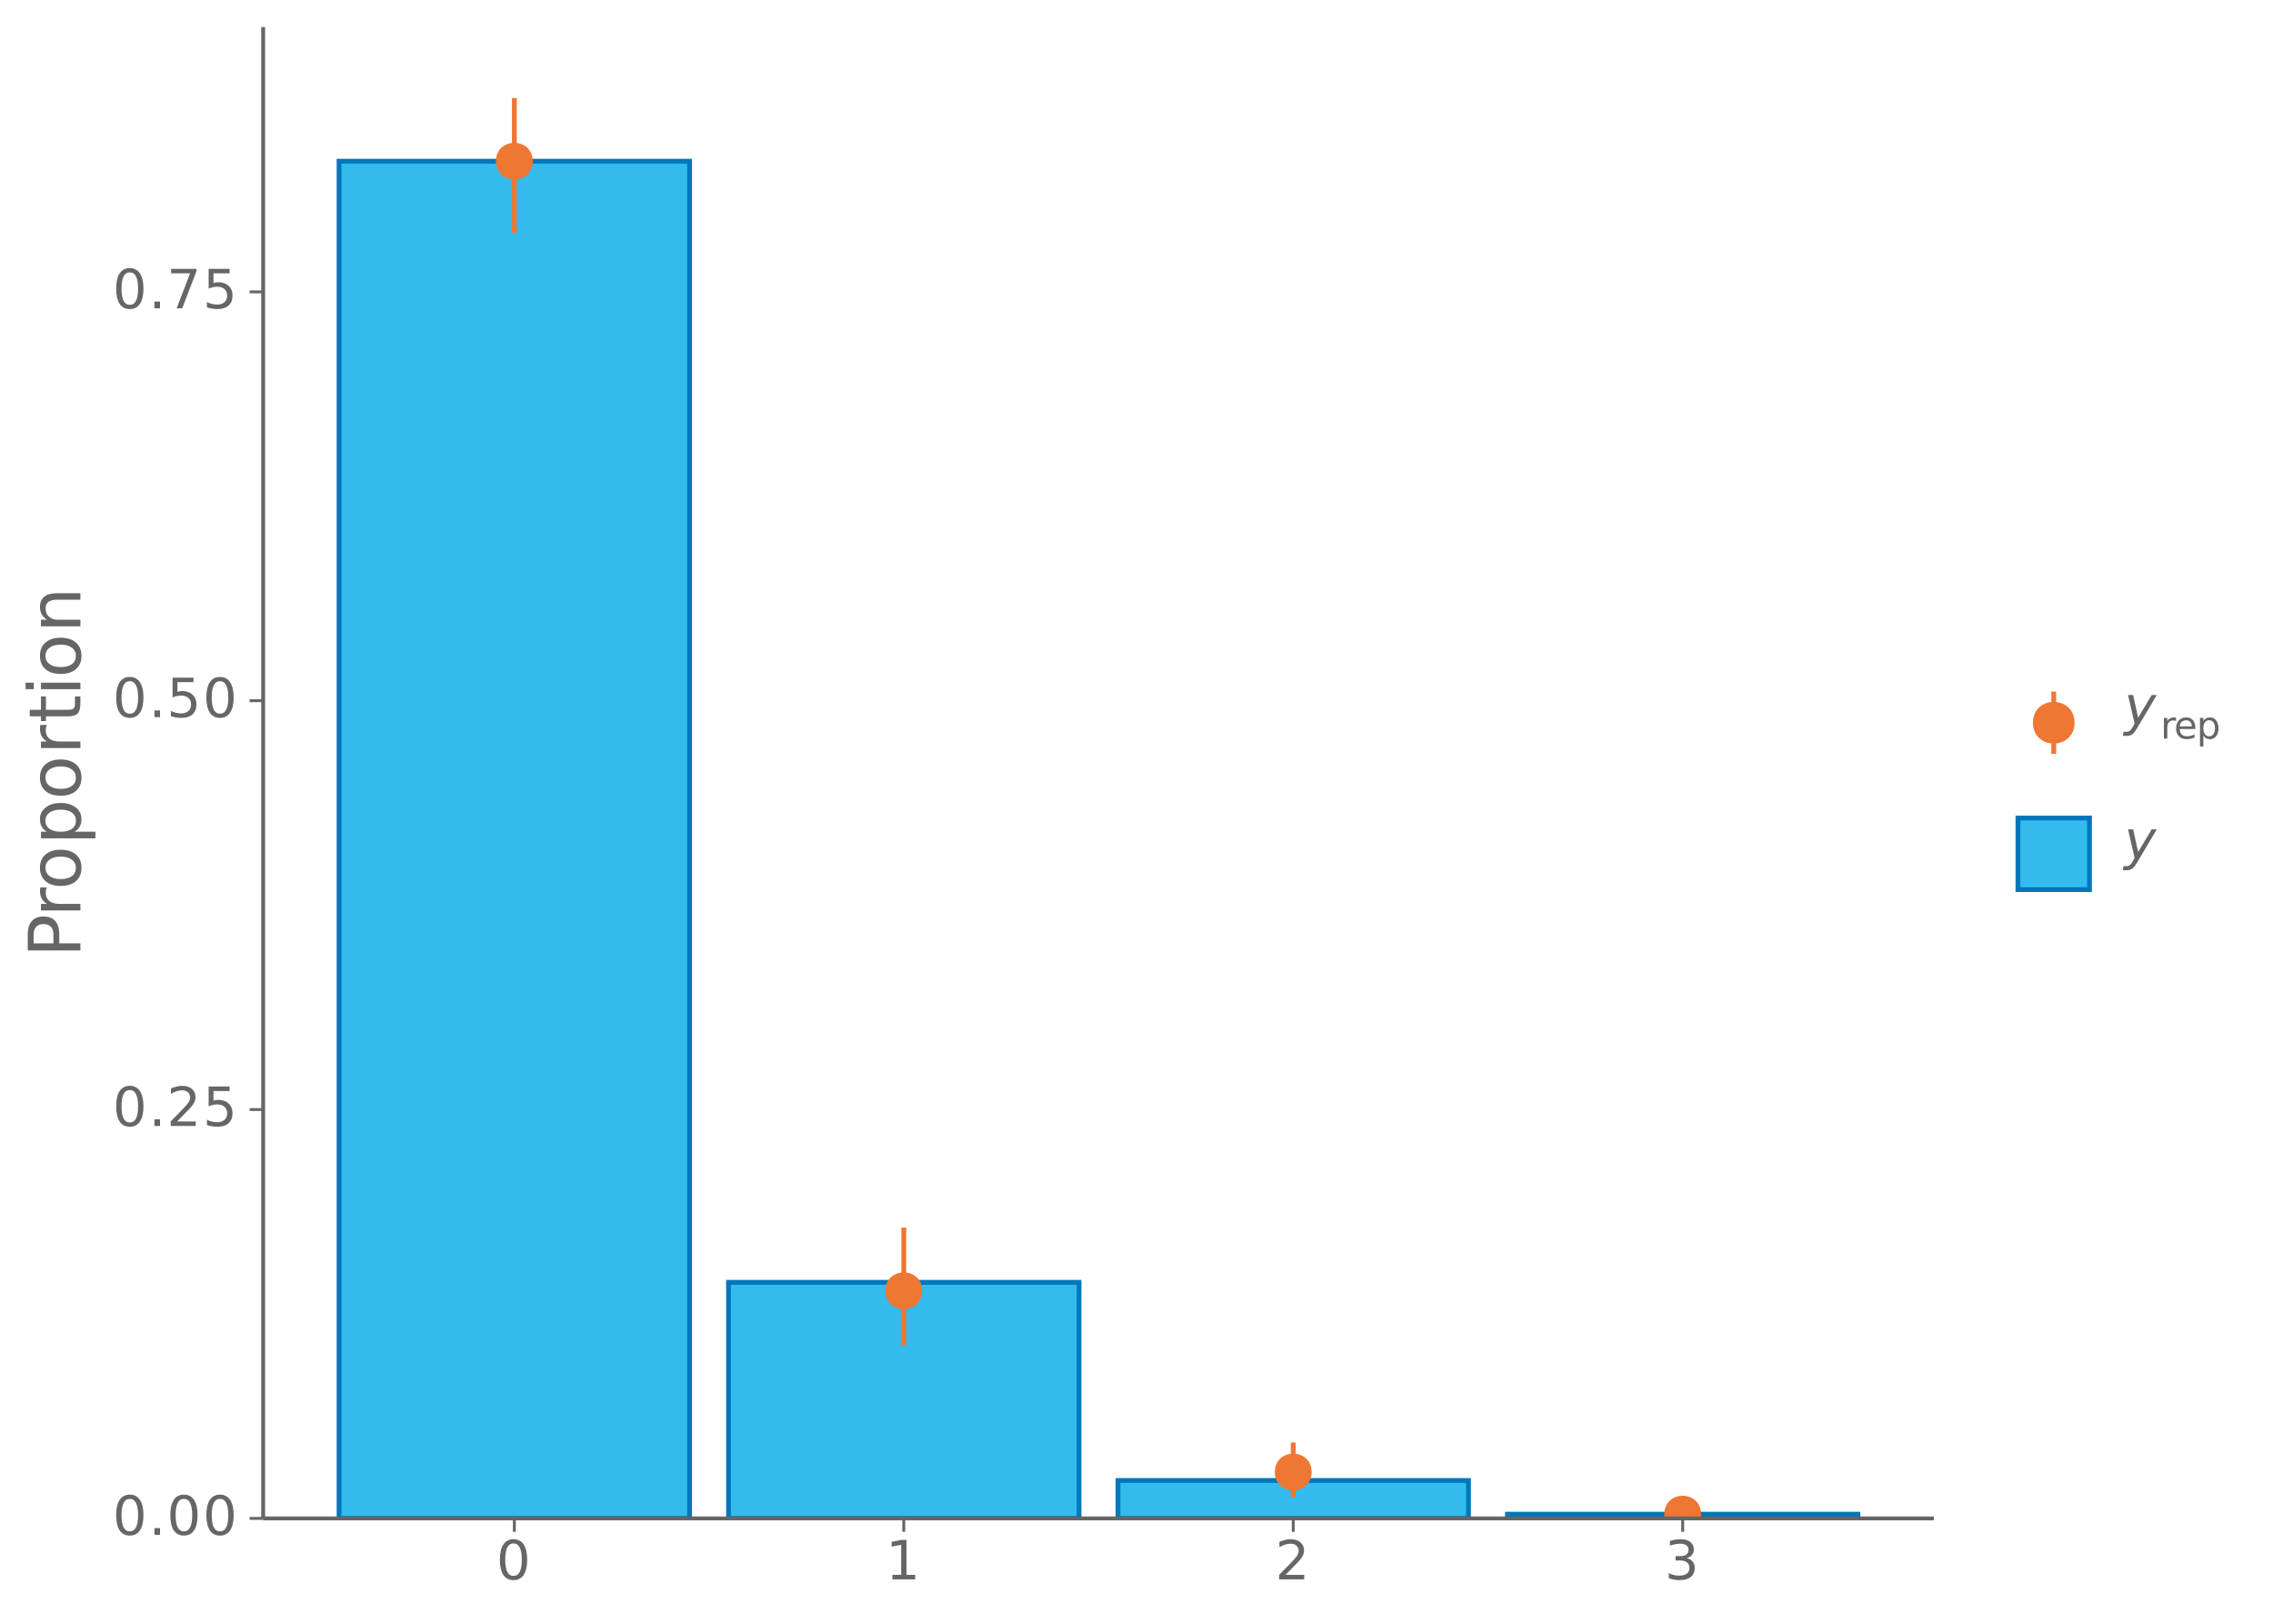
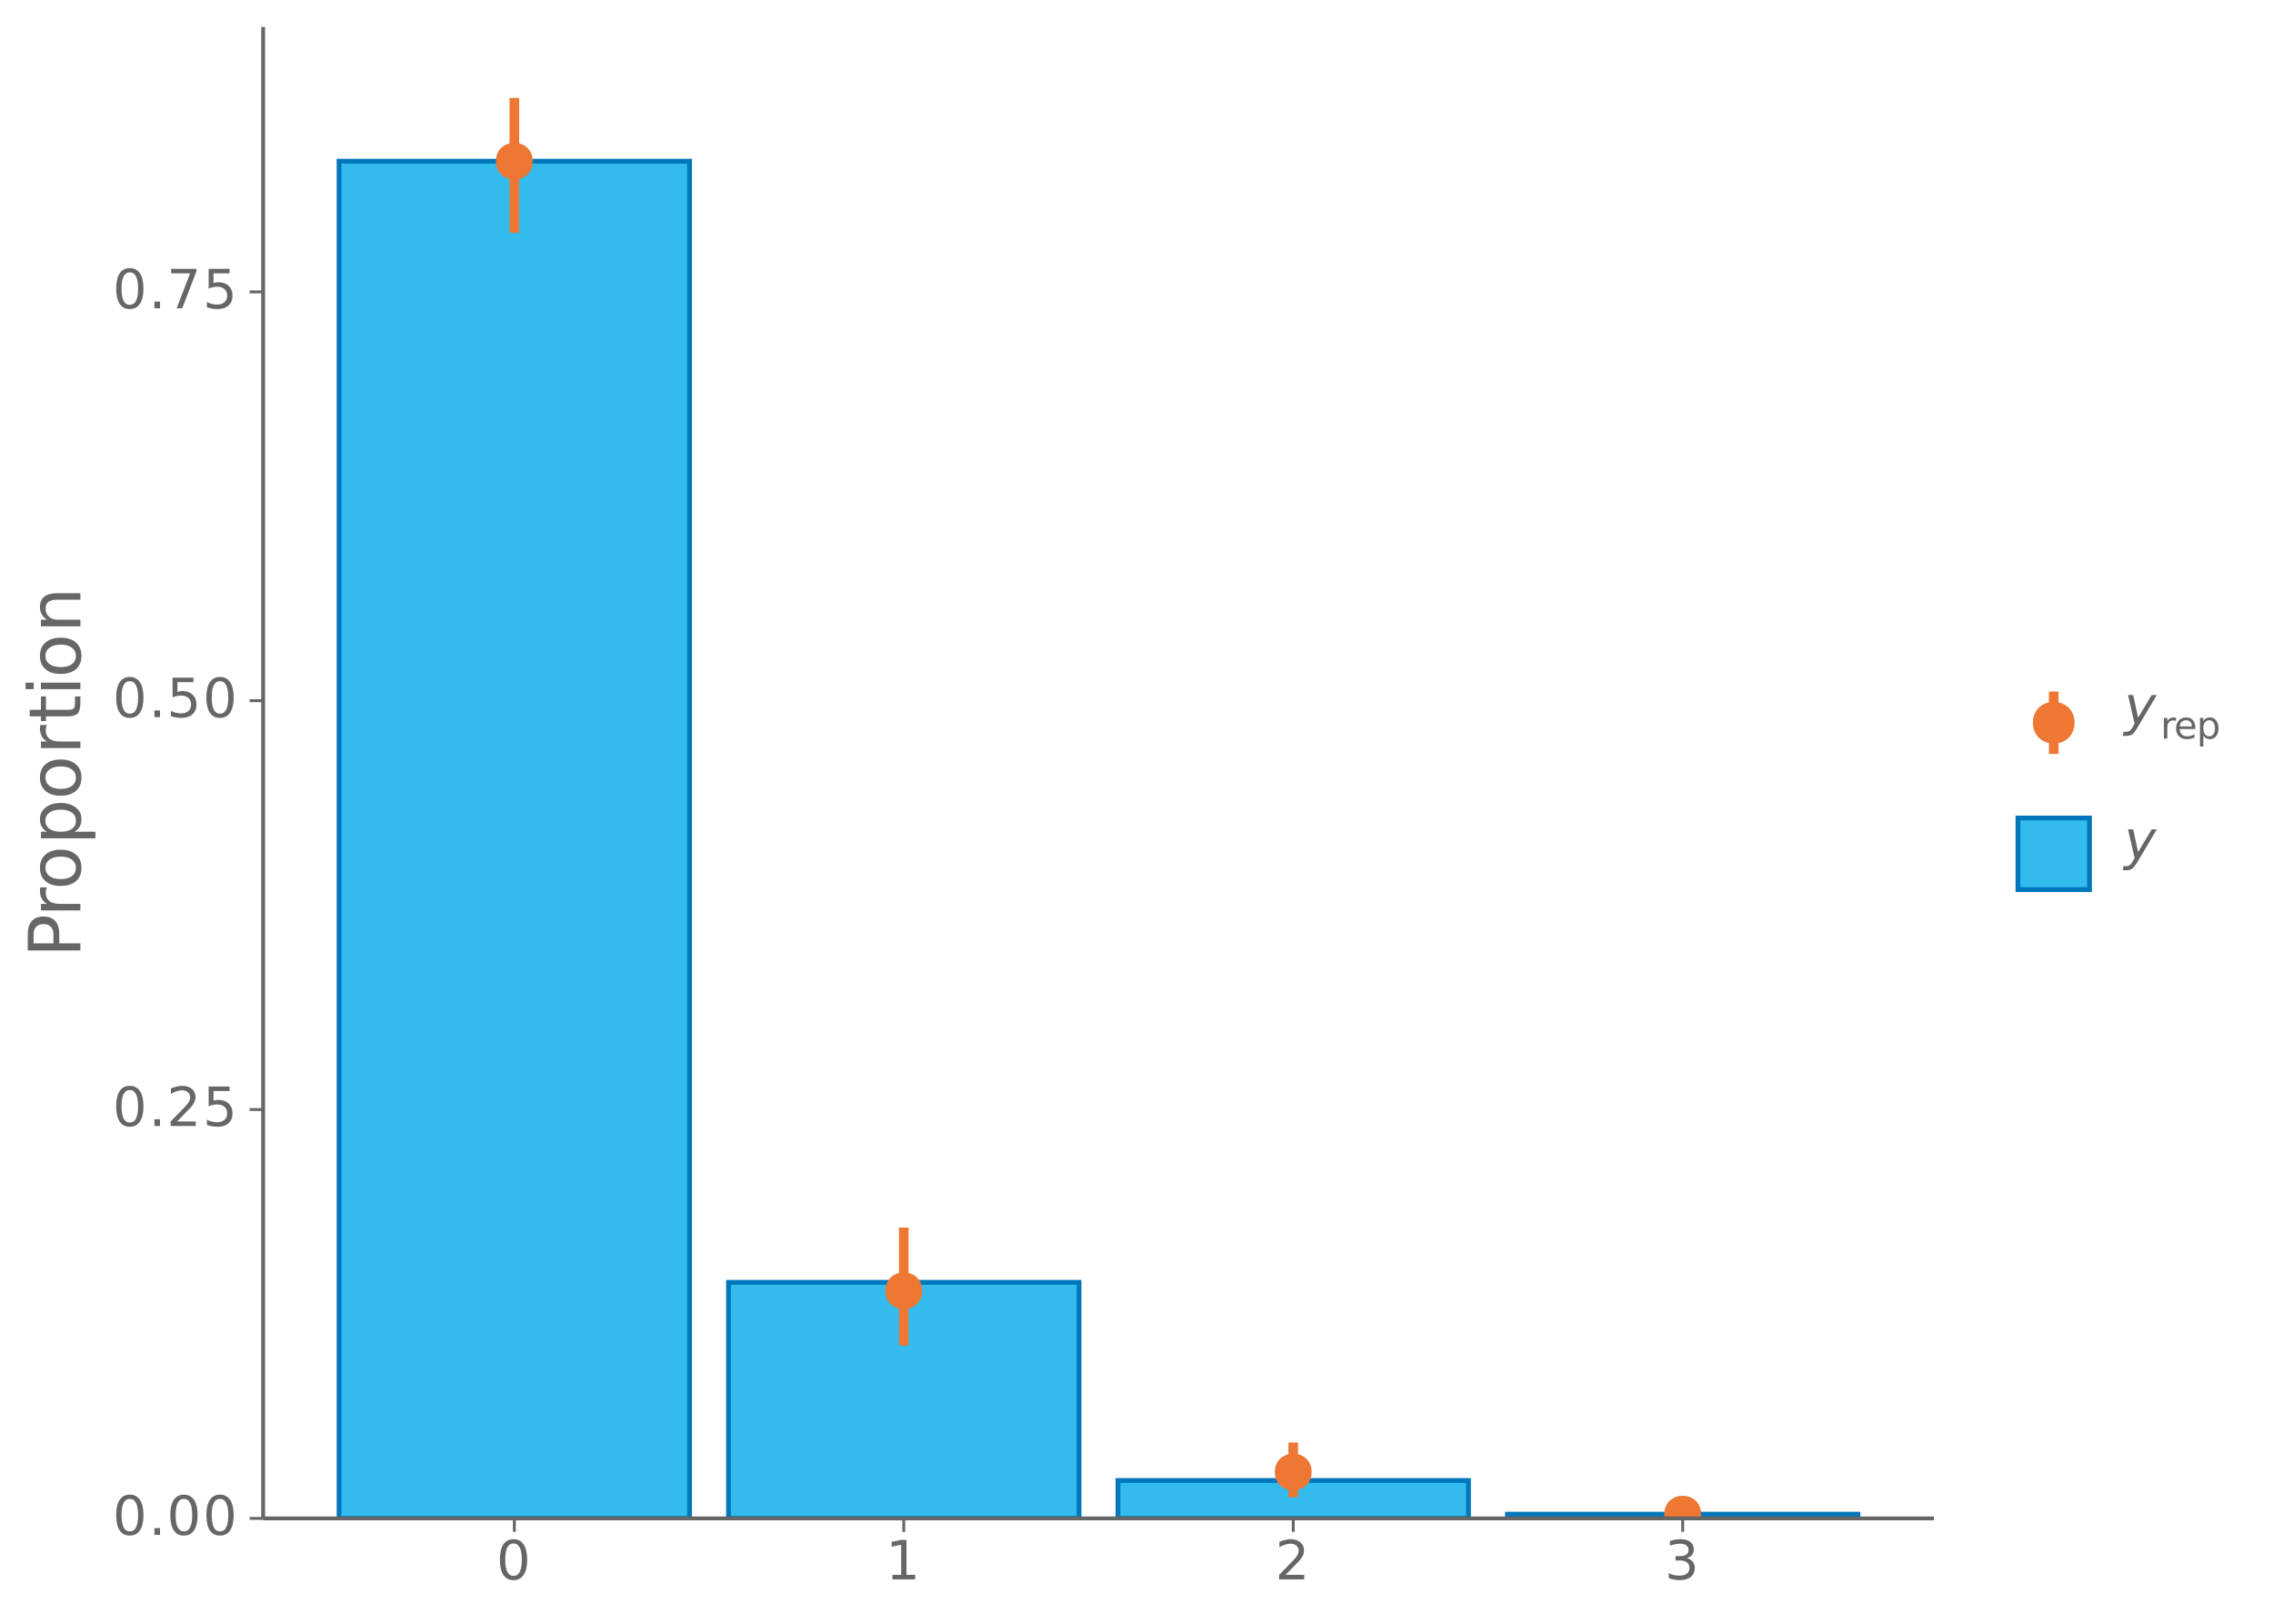
<svg xmlns="http://www.w3.org/2000/svg" xmlns:xlink="http://www.w3.org/1999/xlink" width="504pt" height="360pt" viewBox="0 0 504 360" version="1.1">
  <defs>
    <g>
      <symbol overflow="visible" id="glyph0-0">
        <path style="stroke:none;" d="M 0.594 2.125 L 0.594 -8.469 L 6.594 -8.469 L 6.594 2.125 Z M 1.266 1.453 L 5.938 1.453 L 5.938 -7.781 L 1.266 -7.781 Z M 1.266 1.453 " />
      </symbol>
      <symbol overflow="visible" id="glyph0-1">
        <path style="stroke:none;" d="M 3.812 -7.969 C 3.207 -7.969 2.75 -7.664 2.438 -7.062 C 2.133 -6.469 1.984 -5.566 1.984 -4.359 C 1.984 -3.16 2.133 -2.258 2.438 -1.656 C 2.75 -1.062 3.207 -0.766 3.812 -0.766 C 4.426 -0.766 4.883 -1.062 5.188 -1.656 C 5.5 -2.258 5.656 -3.16 5.656 -4.359 C 5.656 -5.566 5.5 -6.469 5.188 -7.062 C 4.883 -7.664 4.426 -7.969 3.812 -7.969 Z M 3.812 -8.906 C 4.789 -8.906 5.539 -8.516 6.062 -7.734 C 6.582 -6.961 6.844 -5.836 6.844 -4.359 C 6.844 -2.891 6.582 -1.766 6.062 -0.984 C 5.539 -0.211 4.789 0.172 3.812 0.172 C 2.832 0.172 2.082 -0.211 1.562 -0.984 C 1.051 -1.766 0.797 -2.891 0.797 -4.359 C 0.797 -5.836 1.051 -6.961 1.562 -7.734 C 2.082 -8.516 2.832 -8.906 3.812 -8.906 Z M 3.812 -8.906 " />
      </symbol>
      <symbol overflow="visible" id="glyph0-2">
        <path style="stroke:none;" d="M 1.281 -1.484 L 2.516 -1.484 L 2.516 0 L 1.281 0 Z M 1.281 -1.484 " />
      </symbol>
      <symbol overflow="visible" id="glyph0-3">
        <path style="stroke:none;" d="M 2.297 -1 L 6.438 -1 L 6.438 0 L 0.875 0 L 0.875 -1 C 1.32 -1.457 1.93 -2.078 2.703 -2.859 C 3.484 -3.648 3.973 -4.16 4.172 -4.391 C 4.555 -4.805 4.82 -5.16 4.969 -5.453 C 5.125 -5.754 5.203 -6.047 5.203 -6.328 C 5.203 -6.797 5.035 -7.176 4.703 -7.469 C 4.379 -7.758 3.957 -7.906 3.438 -7.906 C 3.062 -7.906 2.664 -7.844 2.25 -7.719 C 1.844 -7.594 1.406 -7.395 0.938 -7.125 L 0.938 -8.328 C 1.414 -8.516 1.859 -8.656 2.266 -8.75 C 2.68 -8.852 3.062 -8.906 3.406 -8.906 C 4.312 -8.906 5.035 -8.676 5.578 -8.219 C 6.117 -7.77 6.391 -7.164 6.391 -6.406 C 6.391 -6.051 6.32 -5.711 6.188 -5.391 C 6.051 -5.066 5.805 -4.688 5.453 -4.25 C 5.348 -4.133 5.035 -3.805 4.516 -3.266 C 3.992 -2.723 3.254 -1.969 2.297 -1 Z M 2.297 -1 " />
      </symbol>
      <symbol overflow="visible" id="glyph0-4">
        <path style="stroke:none;" d="M 1.297 -8.75 L 5.938 -8.75 L 5.938 -7.75 L 2.375 -7.75 L 2.375 -5.609 C 2.551 -5.672 2.723 -5.711 2.891 -5.734 C 3.066 -5.766 3.238 -5.781 3.406 -5.781 C 4.383 -5.781 5.16 -5.508 5.734 -4.969 C 6.305 -4.438 6.594 -3.719 6.594 -2.812 C 6.594 -1.863 6.297 -1.129 5.703 -0.609 C 5.117 -0.086 4.297 0.172 3.234 0.172 C 2.859 0.172 2.477 0.141 2.094 0.078 C 1.719 0.016 1.328 -0.078 0.922 -0.203 L 0.922 -1.391 C 1.273 -1.203 1.641 -1.062 2.016 -0.969 C 2.391 -0.875 2.785 -0.828 3.203 -0.828 C 3.879 -0.828 4.414 -1.004 4.812 -1.359 C 5.207 -1.711 5.406 -2.195 5.406 -2.812 C 5.406 -3.414 5.207 -3.895 4.812 -4.25 C 4.414 -4.602 3.879 -4.781 3.203 -4.781 C 2.891 -4.781 2.57 -4.742 2.25 -4.672 C 1.938 -4.609 1.617 -4.504 1.297 -4.359 Z M 1.297 -8.75 " />
      </symbol>
      <symbol overflow="visible" id="glyph0-5">
        <path style="stroke:none;" d="M 0.984 -8.75 L 6.609 -8.75 L 6.609 -8.25 L 3.438 0 L 2.203 0 L 5.188 -7.75 L 0.984 -7.75 Z M 0.984 -8.75 " />
      </symbol>
      <symbol overflow="visible" id="glyph0-6">
        <path style="stroke:none;" d="M 1.484 -1 L 3.422 -1 L 3.422 -7.672 L 1.312 -7.25 L 1.312 -8.328 L 3.406 -8.75 L 4.594 -8.75 L 4.594 -1 L 6.531 -1 L 6.531 0 L 1.484 0 Z M 1.484 -1 " />
      </symbol>
      <symbol overflow="visible" id="glyph0-7">
        <path style="stroke:none;" d="M 4.875 -4.719 C 5.438 -4.594 5.875 -4.336 6.188 -3.953 C 6.508 -3.578 6.672 -3.109 6.672 -2.547 C 6.672 -1.68 6.375 -1.008 5.781 -0.531 C 5.188 -0.062 4.344 0.172 3.25 0.172 C 2.883 0.172 2.504 0.133 2.109 0.062 C 1.723 -0.008 1.328 -0.117 0.922 -0.266 L 0.922 -1.406 C 1.242 -1.219 1.598 -1.07 1.984 -0.969 C 2.379 -0.875 2.789 -0.828 3.219 -0.828 C 3.957 -0.828 4.52 -0.973 4.906 -1.266 C 5.301 -1.555 5.5 -1.984 5.5 -2.547 C 5.5 -3.055 5.316 -3.457 4.953 -3.75 C 4.586 -4.039 4.086 -4.188 3.453 -4.188 L 2.422 -4.188 L 2.422 -5.156 L 3.5 -5.156 C 4.07 -5.156 4.516 -5.27 4.828 -5.5 C 5.141 -5.738 5.297 -6.078 5.297 -6.516 C 5.297 -6.961 5.133 -7.305 4.812 -7.547 C 4.5 -7.785 4.047 -7.906 3.453 -7.906 C 3.117 -7.906 2.766 -7.867 2.391 -7.797 C 2.023 -7.734 1.617 -7.629 1.172 -7.484 L 1.172 -8.531 C 1.629 -8.656 2.051 -8.75 2.438 -8.812 C 2.832 -8.875 3.203 -8.906 3.547 -8.906 C 4.453 -8.906 5.164 -8.703 5.688 -8.297 C 6.207 -7.891 6.469 -7.336 6.469 -6.641 C 6.469 -6.148 6.328 -5.738 6.047 -5.406 C 5.773 -5.07 5.383 -4.844 4.875 -4.719 Z M 4.875 -4.719 " />
      </symbol>
      <symbol overflow="visible" id="glyph1-0">
        <path style="stroke:none;" d="M 2.828 -0.797 L -11.281 -0.797 L -11.281 -8.797 L 2.828 -8.797 Z M 1.938 -1.703 L 1.938 -7.906 L -10.391 -7.906 L -10.391 -1.703 Z M 1.938 -1.703 " />
      </symbol>
      <symbol overflow="visible" id="glyph1-1">
        <path style="stroke:none;" d="M -10.375 -3.156 L -5.984 -3.156 L -5.984 -5.141 C -5.984 -5.867 -6.172 -6.43 -6.547 -6.828 C -6.93 -7.234 -7.477 -7.438 -8.188 -7.438 C -8.883 -7.438 -9.422 -7.234 -9.797 -6.828 C -10.18 -6.43 -10.375 -5.867 -10.375 -5.141 Z M -11.672 -1.578 L -11.672 -5.141 C -11.672 -6.441 -11.375 -7.426 -10.781 -8.094 C -10.188 -8.77 -9.32 -9.109 -8.188 -9.109 C -7.031 -9.109 -6.156 -8.77 -5.562 -8.094 C -4.977 -7.426 -4.688 -6.441 -4.688 -5.141 L -4.688 -3.156 L 0 -3.156 L 0 -1.578 Z M -11.672 -1.578 " />
      </symbol>
      <symbol overflow="visible" id="glyph1-2">
        <path style="stroke:none;" d="M -7.406 -6.578 C -7.5 -6.422 -7.566 -6.242 -7.609 -6.047 C -7.66 -5.859 -7.688 -5.648 -7.688 -5.422 C -7.688 -4.609 -7.422 -3.984 -6.891 -3.547 C -6.359 -3.117 -5.598 -2.906 -4.609 -2.906 L 0 -2.906 L 0 -1.453 L -8.75 -1.453 L -8.75 -2.906 L -7.391 -2.906 C -7.922 -3.207 -8.316 -3.598 -8.578 -4.078 C -8.836 -4.566 -8.969 -5.156 -8.969 -5.844 C -8.969 -5.945 -8.957 -6.055 -8.938 -6.172 C -8.926 -6.297 -8.91 -6.43 -8.891 -6.578 Z M -7.406 -6.578 " />
      </symbol>
      <symbol overflow="visible" id="glyph1-3">
        <path style="stroke:none;" d="M -7.75 -4.906 C -7.75 -4.133 -7.445 -3.523 -6.844 -3.078 C -6.238 -2.629 -5.414 -2.406 -4.375 -2.406 C -3.32 -2.406 -2.492 -2.625 -1.891 -3.062 C -1.297 -3.508 -1 -4.125 -1 -4.906 C -1 -5.664 -1.301 -6.27 -1.906 -6.719 C -2.508 -7.164 -3.332 -7.391 -4.375 -7.391 C -5.406 -7.391 -6.223 -7.164 -6.828 -6.719 C -7.441 -6.27 -7.75 -5.664 -7.75 -4.906 Z M -8.969 -4.906 C -8.969 -6.156 -8.562 -7.133 -7.75 -7.844 C -6.938 -8.562 -5.812 -8.922 -4.375 -8.922 C -2.938 -8.922 -1.805 -8.562 -0.984 -7.844 C -0.172 -7.133 0.234 -6.156 0.234 -4.906 C 0.234 -3.645 -0.172 -2.66 -0.984 -1.953 C -1.805 -1.242 -2.938 -0.891 -4.375 -0.891 C -5.812 -0.891 -6.938 -1.242 -7.75 -1.953 C -8.562 -2.66 -8.969 -3.645 -8.969 -4.906 Z M -8.969 -4.906 " />
      </symbol>
      <symbol overflow="visible" id="glyph1-4">
        <path style="stroke:none;" d="M -1.312 -2.906 L 3.328 -2.906 L 3.328 -1.453 L -8.75 -1.453 L -8.75 -2.906 L -7.422 -2.906 C -7.941 -3.207 -8.328 -3.586 -8.578 -4.047 C -8.836 -4.504 -8.969 -5.055 -8.969 -5.703 C -8.969 -6.766 -8.547 -7.625 -7.703 -8.281 C -6.859 -8.945 -5.75 -9.281 -4.375 -9.281 C -3 -9.281 -1.883 -8.945 -1.031 -8.281 C -0.188 -7.625 0.234 -6.766 0.234 -5.703 C 0.234 -5.055 0.109 -4.504 -0.141 -4.047 C -0.398 -3.586 -0.789 -3.207 -1.312 -2.906 Z M -4.375 -7.797 C -5.426 -7.797 -6.254 -7.578 -6.859 -7.141 C -7.461 -6.703 -7.766 -6.102 -7.766 -5.344 C -7.766 -4.582 -7.461 -3.984 -6.859 -3.547 C -6.254 -3.117 -5.426 -2.906 -4.375 -2.906 C -3.312 -2.906 -2.477 -3.117 -1.875 -3.547 C -1.281 -3.984 -0.984 -4.582 -0.984 -5.344 C -0.984 -6.102 -1.281 -6.703 -1.875 -7.141 C -2.477 -7.578 -3.312 -7.797 -4.375 -7.797 Z M -4.375 -7.797 " />
      </symbol>
      <symbol overflow="visible" id="glyph1-5">
        <path style="stroke:none;" d="M -11.234 -2.938 L -8.75 -2.938 L -8.75 -5.891 L -7.641 -5.891 L -7.641 -2.938 L -2.891 -2.938 C -2.172 -2.938 -1.707 -3.031 -1.5 -3.219 C -1.301 -3.414 -1.203 -3.816 -1.203 -4.422 L -1.203 -5.891 L 0 -5.891 L 0 -4.422 C 0 -3.305 -0.207 -2.535 -0.625 -2.109 C -1.039 -1.691 -1.797 -1.484 -2.891 -1.484 L -7.641 -1.484 L -7.641 -0.438 L -8.75 -0.438 L -8.75 -1.484 L -11.234 -1.484 Z M -11.234 -2.938 " />
      </symbol>
      <symbol overflow="visible" id="glyph1-6">
        <path style="stroke:none;" d="M -8.75 -1.516 L -8.75 -2.953 L 0 -2.953 L 0 -1.516 Z M -12.156 -1.516 L -12.156 -2.953 L -10.344 -2.953 L -10.344 -1.516 Z M -12.156 -1.516 " />
      </symbol>
      <symbol overflow="visible" id="glyph1-7">
        <path style="stroke:none;" d="M -5.281 -8.781 L 0 -8.781 L 0 -7.344 L -5.234 -7.344 C -6.066 -7.344 -6.688 -7.18 -7.094 -6.859 C -7.508 -6.535 -7.719 -6.051 -7.719 -5.406 C -7.719 -4.633 -7.469 -4.023 -6.969 -3.578 C -6.477 -3.129 -5.805 -2.906 -4.953 -2.906 L 0 -2.906 L 0 -1.453 L -8.75 -1.453 L -8.75 -2.906 L -7.391 -2.906 C -7.922 -3.25 -8.316 -3.648 -8.578 -4.109 C -8.836 -4.578 -8.969 -5.117 -8.969 -5.734 C -8.969 -6.734 -8.656 -7.488 -8.031 -8 C -7.406 -8.52 -6.488 -8.781 -5.281 -8.781 Z M -5.281 -8.781 " />
      </symbol>
      <symbol overflow="visible" id="glyph2-0">
        <path style="stroke:none;" d="M 0.594 2.125 L 0.594 -8.469 L 6.594 -8.469 L 6.594 2.125 Z M 1.266 1.453 L 5.938 1.453 L 5.938 -7.781 L 1.266 -7.781 Z M 1.266 1.453 " />
      </symbol>
      <symbol overflow="visible" id="glyph2-1">
        <path style="stroke:none;" d="M 2.984 0.609 C 2.484 1.453 2.07 1.977 1.75 2.188 C 1.438 2.395 1.035 2.5 0.547 2.5 L -0.297 2.5 L -0.125 1.594 L 0.5 1.594 C 0.801 1.594 1.055 1.508 1.266 1.344 C 1.484 1.188 1.723 0.867 1.984 0.391 L 2.312 -0.234 L 0.859 -6.562 L 2 -6.562 L 3.094 -1.531 L 6.109 -6.562 L 7.234 -6.562 Z M 2.984 0.609 " />
      </symbol>
      <symbol overflow="visible" id="glyph3-0">
        <path style="stroke:none;" d="M 0.422 1.484 L 0.422 -5.922 L 4.625 -5.922 L 4.625 1.484 Z M 0.891 1.016 L 4.156 1.016 L 4.156 -5.453 L 0.891 -5.453 Z M 0.891 1.016 " />
      </symbol>
      <symbol overflow="visible" id="glyph3-1">
        <path style="stroke:none;" d="M 3.453 -3.891 C 3.367 -3.941 3.273 -3.977 3.172 -4 C 3.078 -4.02 2.969 -4.031 2.844 -4.031 C 2.414 -4.031 2.086 -3.891 1.859 -3.609 C 1.629 -3.336 1.516 -2.941 1.516 -2.422 L 1.516 0 L 0.766 0 L 0.766 -4.594 L 1.516 -4.594 L 1.516 -3.891 C 1.68 -4.16 1.891 -4.363 2.141 -4.5 C 2.398 -4.633 2.707 -4.703 3.062 -4.703 C 3.113 -4.703 3.172 -4.695 3.234 -4.688 C 3.305 -4.688 3.379 -4.68 3.453 -4.672 Z M 3.453 -3.891 " />
      </symbol>
      <symbol overflow="visible" id="glyph3-2">
        <path style="stroke:none;" d="M 4.719 -2.484 L 4.719 -2.125 L 1.25 -2.125 C 1.281 -1.602 1.438 -1.203 1.719 -0.922 C 2 -0.648 2.391 -0.516 2.891 -0.516 C 3.18 -0.516 3.461 -0.551 3.734 -0.625 C 4.004 -0.695 4.273 -0.805 4.547 -0.953 L 4.547 -0.234 C 4.273 -0.117 3.992 -0.031 3.703 0.031 C 3.422 0.094 3.133 0.125 2.844 0.125 C 2.113 0.125 1.535 -0.086 1.109 -0.516 C 0.68 -0.941 0.469 -1.52 0.469 -2.25 C 0.469 -3 0.672 -3.594 1.078 -4.031 C 1.484 -4.477 2.031 -4.703 2.719 -4.703 C 3.332 -4.703 3.816 -4.504 4.172 -4.109 C 4.535 -3.711 4.719 -3.172 4.719 -2.484 Z M 3.969 -2.703 C 3.969 -3.117 3.852 -3.445 3.625 -3.688 C 3.395 -3.938 3.094 -4.062 2.719 -4.062 C 2.301 -4.062 1.961 -3.941 1.703 -3.703 C 1.453 -3.473 1.312 -3.141 1.281 -2.703 Z M 3.969 -2.703 " />
      </symbol>
      <symbol overflow="visible" id="glyph3-3">
        <path style="stroke:none;" d="M 1.516 -0.688 L 1.516 1.75 L 0.766 1.75 L 0.766 -4.594 L 1.516 -4.594 L 1.516 -3.906 C 1.68 -4.176 1.883 -4.375 2.125 -4.5 C 2.363 -4.633 2.656 -4.703 3 -4.703 C 3.551 -4.703 4 -4.477 4.344 -4.031 C 4.695 -3.594 4.875 -3.016 4.875 -2.297 C 4.875 -1.566 4.695 -0.977 4.344 -0.531 C 4 -0.094 3.551 0.125 3 0.125 C 2.656 0.125 2.363 0.055 2.125 -0.078 C 1.883 -0.211 1.68 -0.414 1.516 -0.688 Z M 4.094 -2.297 C 4.094 -2.848 3.977 -3.281 3.75 -3.594 C 3.52 -3.914 3.207 -4.078 2.812 -4.078 C 2.406 -4.078 2.086 -3.914 1.859 -3.594 C 1.629 -3.281 1.516 -2.848 1.516 -2.297 C 1.516 -1.742 1.629 -1.305 1.859 -0.984 C 2.086 -0.672 2.406 -0.516 2.812 -0.516 C 3.207 -0.516 3.52 -0.672 3.75 -0.984 C 3.977 -1.305 4.094 -1.742 4.094 -2.297 Z M 4.094 -2.297 " />
      </symbol>
    </g>
    <clipPath id="clip1">
      <path d="M 75 35 L 153 35 L 153 336.641 L 75 336.641 Z M 75 35 " />
    </clipPath>
    <clipPath id="clip2">
      <path d="M 74 35 L 154 35 L 154 336.641 L 74 336.641 Z M 74 35 " />
    </clipPath>
    <clipPath id="clip3">
      <path d="M 161 284 L 240 284 L 240 336.641 L 161 336.641 Z M 161 284 " />
    </clipPath>
    <clipPath id="clip4">
      <path d="M 161 283 L 240 283 L 240 336.641 L 161 336.641 Z M 161 283 " />
    </clipPath>
    <clipPath id="clip5">
      <path d="M 247 328 L 326 328 L 326 336.641 L 247 336.641 Z M 247 328 " />
    </clipPath>
    <clipPath id="clip6">
      <path d="M 247 327 L 327 327 L 327 336.641 L 247 336.641 Z M 247 327 " />
    </clipPath>
    <clipPath id="clip7">
      <path d="M 334 335 L 412 335 L 412 336.641 L 334 336.641 Z M 334 335 " />
    </clipPath>
    <clipPath id="clip8">
      <path d="M 333 335 L 413 335 L 413 336.641 L 333 336.641 Z M 333 335 " />
    </clipPath>
    <clipPath id="clip9">
-       <path d="M 372 333 L 374 333 L 374 336.641 L 372 336.641 Z M 372 333 " />
+       <path d="M 372 332 L 375 332 L 375 336.641 L 372 336.641 Z M 372 332 " />
    </clipPath>
    <clipPath id="clip10">
      <path d="M 369 332 L 377 332 L 377 336.641 L 369 336.641 Z M 369 332 " />
    </clipPath>
    <clipPath id="clip11">
      <path d="M 369 331 L 378 331 L 378 336.641 L 369 336.641 Z M 369 331 " />
    </clipPath>
  </defs>
  <g id="surface30">
    <g clip-path="url(#clip1)" clip-rule="nonzero">
      <path style=" stroke:none;fill-rule:nonzero;fill:rgb(20%,73.333%,93.333%);fill-opacity:1;" d="M 75.184 336.645 L 152.902 336.645 L 152.902 35.742 L 75.184 35.742 Z M 75.184 336.645 " />
    </g>
    <g clip-path="url(#clip2)" clip-rule="nonzero">
      <path style="fill:none;stroke-width:1.067;stroke-linecap:butt;stroke-linejoin:miter;stroke:rgb(0%,46.667%,73.333%);stroke-opacity:1;stroke-miterlimit:10;" d="M 75.184 336.645 L 152.902 336.645 L 152.902 35.742 L 75.184 35.742 Z M 75.184 336.645 " />
    </g>
    <g clip-path="url(#clip3)" clip-rule="nonzero">
      <path style=" stroke:none;fill-rule:nonzero;fill:rgb(20%,73.333%,93.333%);fill-opacity:1;" d="M 161.539 336.645 L 239.258 336.645 L 239.258 284.312 L 161.539 284.312 Z M 161.539 336.645 " />
    </g>
    <g clip-path="url(#clip4)" clip-rule="nonzero">
      <path style="fill:none;stroke-width:1.067;stroke-linecap:butt;stroke-linejoin:miter;stroke:rgb(0%,46.667%,73.333%);stroke-opacity:1;stroke-miterlimit:10;" d="M 161.539 336.645 L 239.258 336.645 L 239.258 284.312 L 161.539 284.312 Z M 161.539 336.645 " />
    </g>
    <g clip-path="url(#clip5)" clip-rule="nonzero">
      <path style=" stroke:none;fill-rule:nonzero;fill:rgb(20%,73.333%,93.333%);fill-opacity:1;" d="M 247.895 336.645 L 325.613 336.645 L 325.613 328.234 L 247.895 328.234 Z M 247.895 336.645 " />
    </g>
    <g clip-path="url(#clip6)" clip-rule="nonzero">
      <path style="fill:none;stroke-width:1.067;stroke-linecap:butt;stroke-linejoin:miter;stroke:rgb(0%,46.667%,73.333%);stroke-opacity:1;stroke-miterlimit:10;" d="M 247.895 336.645 L 325.613 336.645 L 325.613 328.234 L 247.895 328.234 Z M 247.895 336.645 " />
    </g>
    <g clip-path="url(#clip7)" clip-rule="nonzero">
      <path style=" stroke:none;fill-rule:nonzero;fill:rgb(20%,73.333%,93.333%);fill-opacity:1;" d="M 334.25 336.645 L 411.969 336.645 L 411.969 335.711 L 334.25 335.711 Z M 334.25 336.645 " />
    </g>
    <g clip-path="url(#clip8)" clip-rule="nonzero">
      <path style="fill:none;stroke-width:1.067;stroke-linecap:butt;stroke-linejoin:miter;stroke:rgb(0%,46.667%,73.333%);stroke-opacity:1;stroke-miterlimit:10;" d="M 334.25 336.645 L 411.969 336.645 L 411.969 335.711 L 334.25 335.711 Z M 334.25 336.645 " />
    </g>
-     <path style="fill:none;stroke-width:1.067;stroke-linecap:butt;stroke-linejoin:round;stroke:rgb(93.333%,46.667%,20%);stroke-opacity:1;stroke-miterlimit:10;" d="M 114.047 51.625 L 114.047 21.723 " />
-     <path style="fill:none;stroke-width:1.067;stroke-linecap:butt;stroke-linejoin:round;stroke:rgb(93.333%,46.667%,20%);stroke-opacity:1;stroke-miterlimit:10;" d="M 200.398 298.328 L 200.398 272.164 " />
-     <path style="fill:none;stroke-width:1.067;stroke-linecap:butt;stroke-linejoin:round;stroke:rgb(93.333%,46.667%,20%);stroke-opacity:1;stroke-miterlimit:10;" d="M 286.754 331.969 L 286.754 319.82 " />
+     <path style="fill:none;stroke-width:2.134;stroke-linecap:butt;stroke-linejoin:round;stroke:rgb(93.333%,46.667%,20%);stroke-opacity:1;stroke-miterlimit:10;" d="M 114.047 51.625 L 114.047 21.723 " />
+     <path style="fill:none;stroke-width:2.134;stroke-linecap:butt;stroke-linejoin:round;stroke:rgb(93.333%,46.667%,20%);stroke-opacity:1;stroke-miterlimit:10;" d="M 200.398 298.328 L 200.398 272.164 " />
+     <path style="fill:none;stroke-width:2.134;stroke-linecap:butt;stroke-linejoin:round;stroke:rgb(93.333%,46.667%,20%);stroke-opacity:1;stroke-miterlimit:10;" d="M 286.754 331.969 L 286.754 319.82 " />
    <g clip-path="url(#clip9)" clip-rule="nonzero">
-       <path style="fill:none;stroke-width:1.067;stroke-linecap:butt;stroke-linejoin:round;stroke:rgb(93.333%,46.667%,20%);stroke-opacity:1;stroke-miterlimit:10;" d="M 373.109 335.707 L 373.109 333.84 " />
+       <path style="fill:none;stroke-width:2.134;stroke-linecap:butt;stroke-linejoin:round;stroke:rgb(93.333%,46.667%,20%);stroke-opacity:1;stroke-miterlimit:10;" d="M 373.109 335.707 L 373.109 333.84 " />
    </g>
    <path style="fill-rule:nonzero;fill:rgb(93.333%,46.667%,20%);fill-opacity:1;stroke-width:1.417;stroke-linecap:round;stroke-linejoin:round;stroke:rgb(93.333%,46.667%,20%);stroke-opacity:1;stroke-miterlimit:10;" d="M 117.422 35.742 C 117.422 40.242 110.668 40.242 110.668 35.742 C 110.668 31.238 117.422 31.238 117.422 35.742 " />
    <path style="fill-rule:nonzero;fill:rgb(93.333%,46.667%,20%);fill-opacity:1;stroke-width:1.417;stroke-linecap:round;stroke-linejoin:round;stroke:rgb(93.333%,46.667%,20%);stroke-opacity:1;stroke-miterlimit:10;" d="M 203.777 286.18 C 203.777 290.684 197.023 290.684 197.023 286.18 C 197.023 281.68 203.777 281.68 203.777 286.18 " />
    <path style="fill-rule:nonzero;fill:rgb(93.333%,46.667%,20%);fill-opacity:1;stroke-width:1.417;stroke-linecap:round;stroke-linejoin:round;stroke:rgb(93.333%,46.667%,20%);stroke-opacity:1;stroke-miterlimit:10;" d="M 290.129 326.363 C 290.129 330.863 283.379 330.863 283.379 326.363 C 283.379 321.863 290.129 321.863 290.129 326.363 " />
    <g clip-path="url(#clip10)" clip-rule="nonzero">
      <path style=" stroke:none;fill-rule:nonzero;fill:rgb(93.333%,46.667%,20%);fill-opacity:1;" d="M 376.484 335.707 C 376.484 340.211 369.734 340.211 369.734 335.707 C 369.734 331.207 376.484 331.207 376.484 335.707 " />
    </g>
    <g clip-path="url(#clip11)" clip-rule="nonzero">
      <path style="fill:none;stroke-width:1.417;stroke-linecap:round;stroke-linejoin:round;stroke:rgb(93.333%,46.667%,20%);stroke-opacity:1;stroke-miterlimit:10;" d="M 376.484 335.707 C 376.484 340.211 369.734 340.211 369.734 335.707 C 369.734 331.207 376.484 331.207 376.484 335.707 " />
    </g>
    <path style="fill:none;stroke-width:0.854;stroke-linecap:butt;stroke-linejoin:round;stroke:rgb(40%,40%,40%);stroke-opacity:1;stroke-miterlimit:10;" d="M 58.348 336.645 L 58.348 5.977 " />
    <g style="fill:rgb(40%,40%,40%);fill-opacity:1;">
      <use xlink:href="#glyph0-1" x="24.965" y="340.283" />
      <use xlink:href="#glyph0-2" x="32.965" y="340.283" />
      <use xlink:href="#glyph0-1" x="36.965" y="340.283" />
      <use xlink:href="#glyph0-1" x="44.965" y="340.283" />
    </g>
    <g style="fill:rgb(40%,40%,40%);fill-opacity:1;">
      <use xlink:href="#glyph0-1" x="24.965" y="249.639" />
      <use xlink:href="#glyph0-2" x="32.965" y="249.639" />
      <use xlink:href="#glyph0-3" x="36.965" y="249.639" />
      <use xlink:href="#glyph0-4" x="44.965" y="249.639" />
    </g>
    <g style="fill:rgb(40%,40%,40%);fill-opacity:1;">
      <use xlink:href="#glyph0-1" x="24.965" y="158.994" />
      <use xlink:href="#glyph0-2" x="32.965" y="158.994" />
      <use xlink:href="#glyph0-4" x="36.965" y="158.994" />
      <use xlink:href="#glyph0-1" x="44.965" y="158.994" />
    </g>
    <g style="fill:rgb(40%,40%,40%);fill-opacity:1;">
      <use xlink:href="#glyph0-1" x="24.965" y="68.35" />
      <use xlink:href="#glyph0-2" x="32.965" y="68.35" />
      <use xlink:href="#glyph0-5" x="36.965" y="68.35" />
      <use xlink:href="#glyph0-4" x="44.965" y="68.35" />
    </g>
    <path style="fill:none;stroke-width:0.64;stroke-linecap:butt;stroke-linejoin:round;stroke:rgb(40%,40%,40%);stroke-opacity:1;stroke-miterlimit:10;" d="M 55.355 336.645 L 58.348 336.645 " />
    <path style="fill:none;stroke-width:0.64;stroke-linecap:butt;stroke-linejoin:round;stroke:rgb(40%,40%,40%);stroke-opacity:1;stroke-miterlimit:10;" d="M 55.355 246 L 58.348 246 " />
    <path style="fill:none;stroke-width:0.64;stroke-linecap:butt;stroke-linejoin:round;stroke:rgb(40%,40%,40%);stroke-opacity:1;stroke-miterlimit:10;" d="M 55.355 155.355 L 58.348 155.355 " />
    <path style="fill:none;stroke-width:0.64;stroke-linecap:butt;stroke-linejoin:round;stroke:rgb(40%,40%,40%);stroke-opacity:1;stroke-miterlimit:10;" d="M 55.355 64.711 L 58.348 64.711 " />
    <path style="fill:none;stroke-width:0.854;stroke-linecap:butt;stroke-linejoin:round;stroke:rgb(40%,40%,40%);stroke-opacity:1;stroke-miterlimit:10;" d="M 58.348 336.645 L 428.809 336.645 " />
    <path style="fill:none;stroke-width:0.64;stroke-linecap:butt;stroke-linejoin:round;stroke:rgb(40%,40%,40%);stroke-opacity:1;stroke-miterlimit:10;" d="M 114.047 339.633 L 114.047 336.645 " />
    <path style="fill:none;stroke-width:0.64;stroke-linecap:butt;stroke-linejoin:round;stroke:rgb(40%,40%,40%);stroke-opacity:1;stroke-miterlimit:10;" d="M 200.398 339.633 L 200.398 336.645 " />
    <path style="fill:none;stroke-width:0.64;stroke-linecap:butt;stroke-linejoin:round;stroke:rgb(40%,40%,40%);stroke-opacity:1;stroke-miterlimit:10;" d="M 286.754 339.633 L 286.754 336.645 " />
    <path style="fill:none;stroke-width:0.64;stroke-linecap:butt;stroke-linejoin:round;stroke:rgb(40%,40%,40%);stroke-opacity:1;stroke-miterlimit:10;" d="M 373.109 339.633 L 373.109 336.645 " />
    <g style="fill:rgb(40%,40%,40%);fill-opacity:1;">
      <use xlink:href="#glyph0-1" x="110.047" y="350.162" />
    </g>
    <g style="fill:rgb(40%,40%,40%);fill-opacity:1;">
      <use xlink:href="#glyph0-6" x="196.398" y="350.162" />
    </g>
    <g style="fill:rgb(40%,40%,40%);fill-opacity:1;">
      <use xlink:href="#glyph0-3" x="282.754" y="350.162" />
    </g>
    <g style="fill:rgb(40%,40%,40%);fill-opacity:1;">
      <use xlink:href="#glyph0-7" x="369.109" y="350.162" />
    </g>
    <g style="fill:rgb(40%,40%,40%);fill-opacity:1;">
      <use xlink:href="#glyph1-1" x="17.828" y="212.309" />
      <use xlink:href="#glyph1-2" x="17.828" y="203.309" />
      <use xlink:href="#glyph1-3" x="17.828" y="197.309" />
      <use xlink:href="#glyph1-4" x="17.828" y="187.309" />
      <use xlink:href="#glyph1-3" x="17.828" y="177.309" />
      <use xlink:href="#glyph1-2" x="17.828" y="167.309" />
      <use xlink:href="#glyph1-5" x="17.828" y="160.309" />
      <use xlink:href="#glyph1-6" x="17.828" y="154.309" />
      <use xlink:href="#glyph1-3" x="17.828" y="150.309" />
      <use xlink:href="#glyph1-7" x="17.828" y="140.309" />
    </g>
-     <path style="fill:none;stroke-width:1.067;stroke-linecap:butt;stroke-linejoin:round;stroke:rgb(93.333%,46.667%,20%);stroke-opacity:1;stroke-miterlimit:10;" d="M 455.383 167.148 L 455.383 153.324 " />
+     <path style="fill:none;stroke-width:2.134;stroke-linecap:butt;stroke-linejoin:round;stroke:rgb(93.333%,46.667%,20%);stroke-opacity:1;stroke-miterlimit:10;" d="M 455.383 167.148 L 455.383 153.324 " />
    <path style="fill-rule:nonzero;fill:rgb(93.333%,46.667%,20%);fill-opacity:1;stroke-width:1.417;stroke-linecap:round;stroke-linejoin:round;stroke:rgb(93.333%,46.667%,20%);stroke-opacity:1;stroke-miterlimit:10;" d="M 459.289 160.234 C 459.289 165.449 451.473 165.449 451.473 160.234 C 451.473 155.023 459.289 155.023 459.289 160.234 " />
    <g style="fill:rgb(40%,40%,40%);fill-opacity:1;">
      <use xlink:href="#glyph2-1" x="470.996" y="160.65" />
    </g>
    <g style="fill:rgb(40%,40%,40%);fill-opacity:1;">
      <use xlink:href="#glyph3-1" x="479.043" y="163.758" />
    </g>
    <g style="fill:rgb(40%,40%,40%);fill-opacity:1;">
      <use xlink:href="#glyph3-2" x="482.043" y="163.758" />
    </g>
    <g style="fill:rgb(40%,40%,40%);fill-opacity:1;">
      <use xlink:href="#glyph3-3" x="487.043" y="163.758" />
    </g>
    <path style="fill-rule:nonzero;fill:rgb(20%,73.333%,93.333%);fill-opacity:1;stroke-width:1.067;stroke-linecap:butt;stroke-linejoin:miter;stroke:rgb(0%,46.667%,73.333%);stroke-opacity:1;stroke-miterlimit:10;" d="M 447.449 197.23 L 463.312 197.23 L 463.312 181.367 L 447.449 181.367 Z M 447.449 197.23 " />
    <g style="fill:rgb(40%,40%,40%);fill-opacity:1;">
      <use xlink:href="#glyph2-1" x="470.996" y="190.436" />
    </g>
  </g>
</svg>
